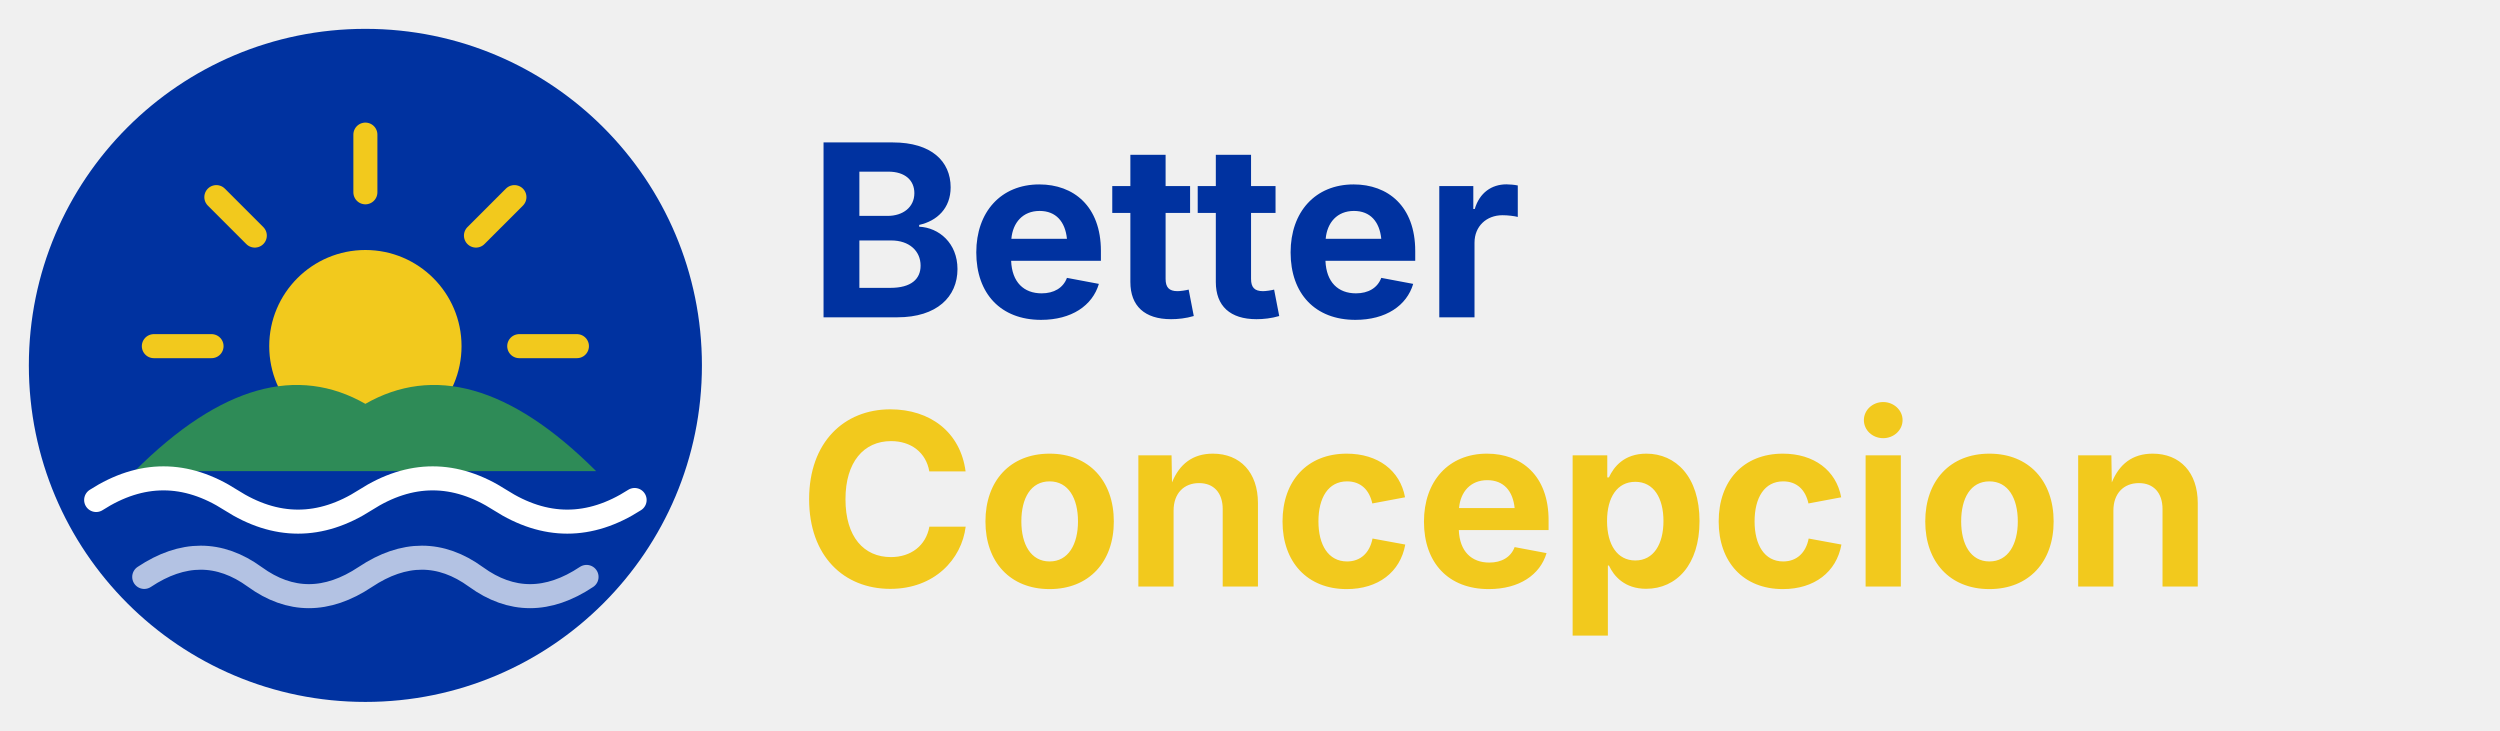
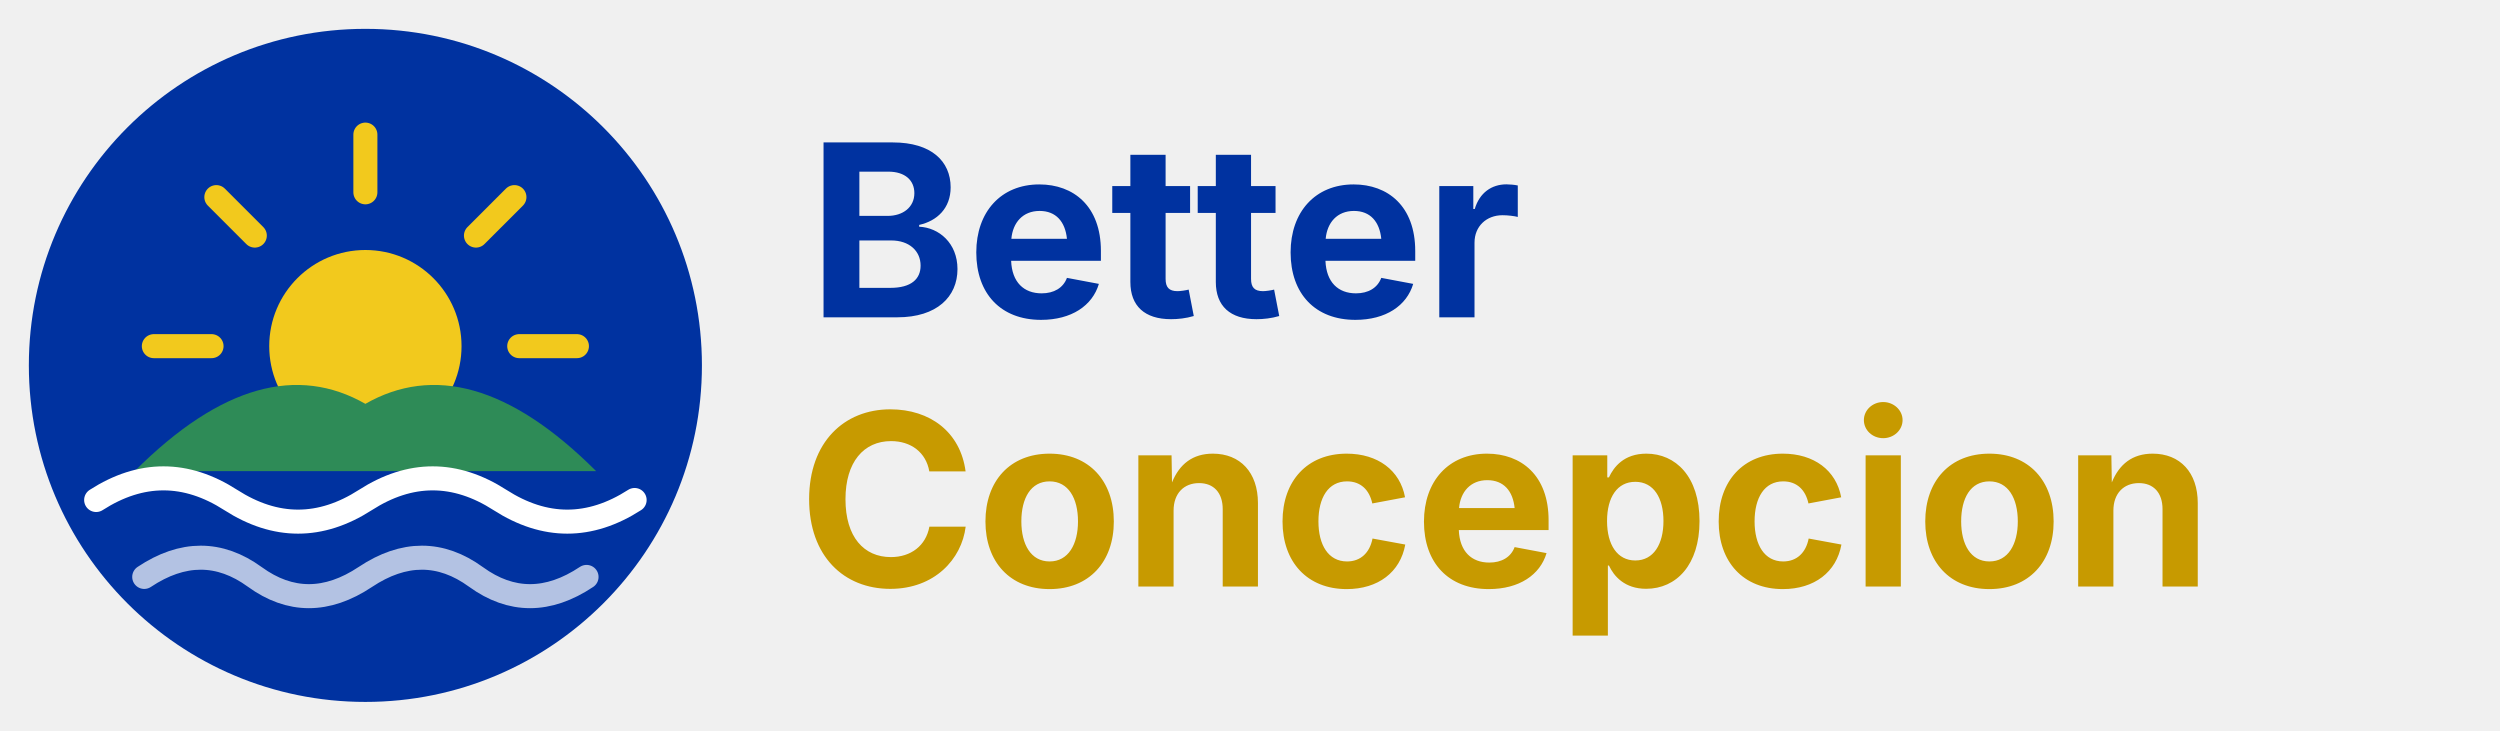
<svg xmlns="http://www.w3.org/2000/svg" viewBox="0 0 520 152" role="img" aria-label="Better Concepcion">
  <g transform="translate(6 6)">
    <circle cx="70" cy="70" r="70" fill="#0032a0" />
    <g fill="#f2c91d">
      <circle cx="70" cy="66" r="20" />
      <g stroke="#f2c91d" stroke-width="5" stroke-linecap="round">
        <line x1="70" y1="22" x2="70" y2="34" />
        <line x1="39" y1="35" x2="47" y2="43" />
        <line x1="101" y1="35" x2="93" y2="43" />
        <line x1="26" y1="66" x2="38" y2="66" />
        <line x1="102" y1="66" x2="114" y2="66" />
      </g>
    </g>
    <path d="M22 92 C40 74 56 70 70 78 C84 70 100 74 118 92 Z" fill="#2e8b57" />
    <path d="M14 98 q14 -9 28 0 t28 0 t28 0 t28 0" fill="none" stroke="#fff" stroke-width="5" stroke-linecap="round" />
    <path d="M24 114 q12 -8 23 0 t23 0 t23 0 t23 0" fill="none" stroke="#fff" stroke-width="5" stroke-linecap="round" opacity=".7" />
  </g>
  <text x="168" y="66" font-family="'Segoe UI', Inter, Roboto, Arial, sans-serif" font-size="50" font-weight="700" fill="#0032a0">Better</text>
-   <text x="166" y="122" font-family="'Segoe UI', Inter, Roboto, Arial, sans-serif" font-size="50" font-weight="700" fill="#f2c91d">Concepcion</text>
+   <text x="166" y="122" font-family="'Segoe UI', Inter, Roboto, Arial, sans-serif" font-size="50" font-weight="700" fill="#c79a00">Concepcion</text>
</svg>
